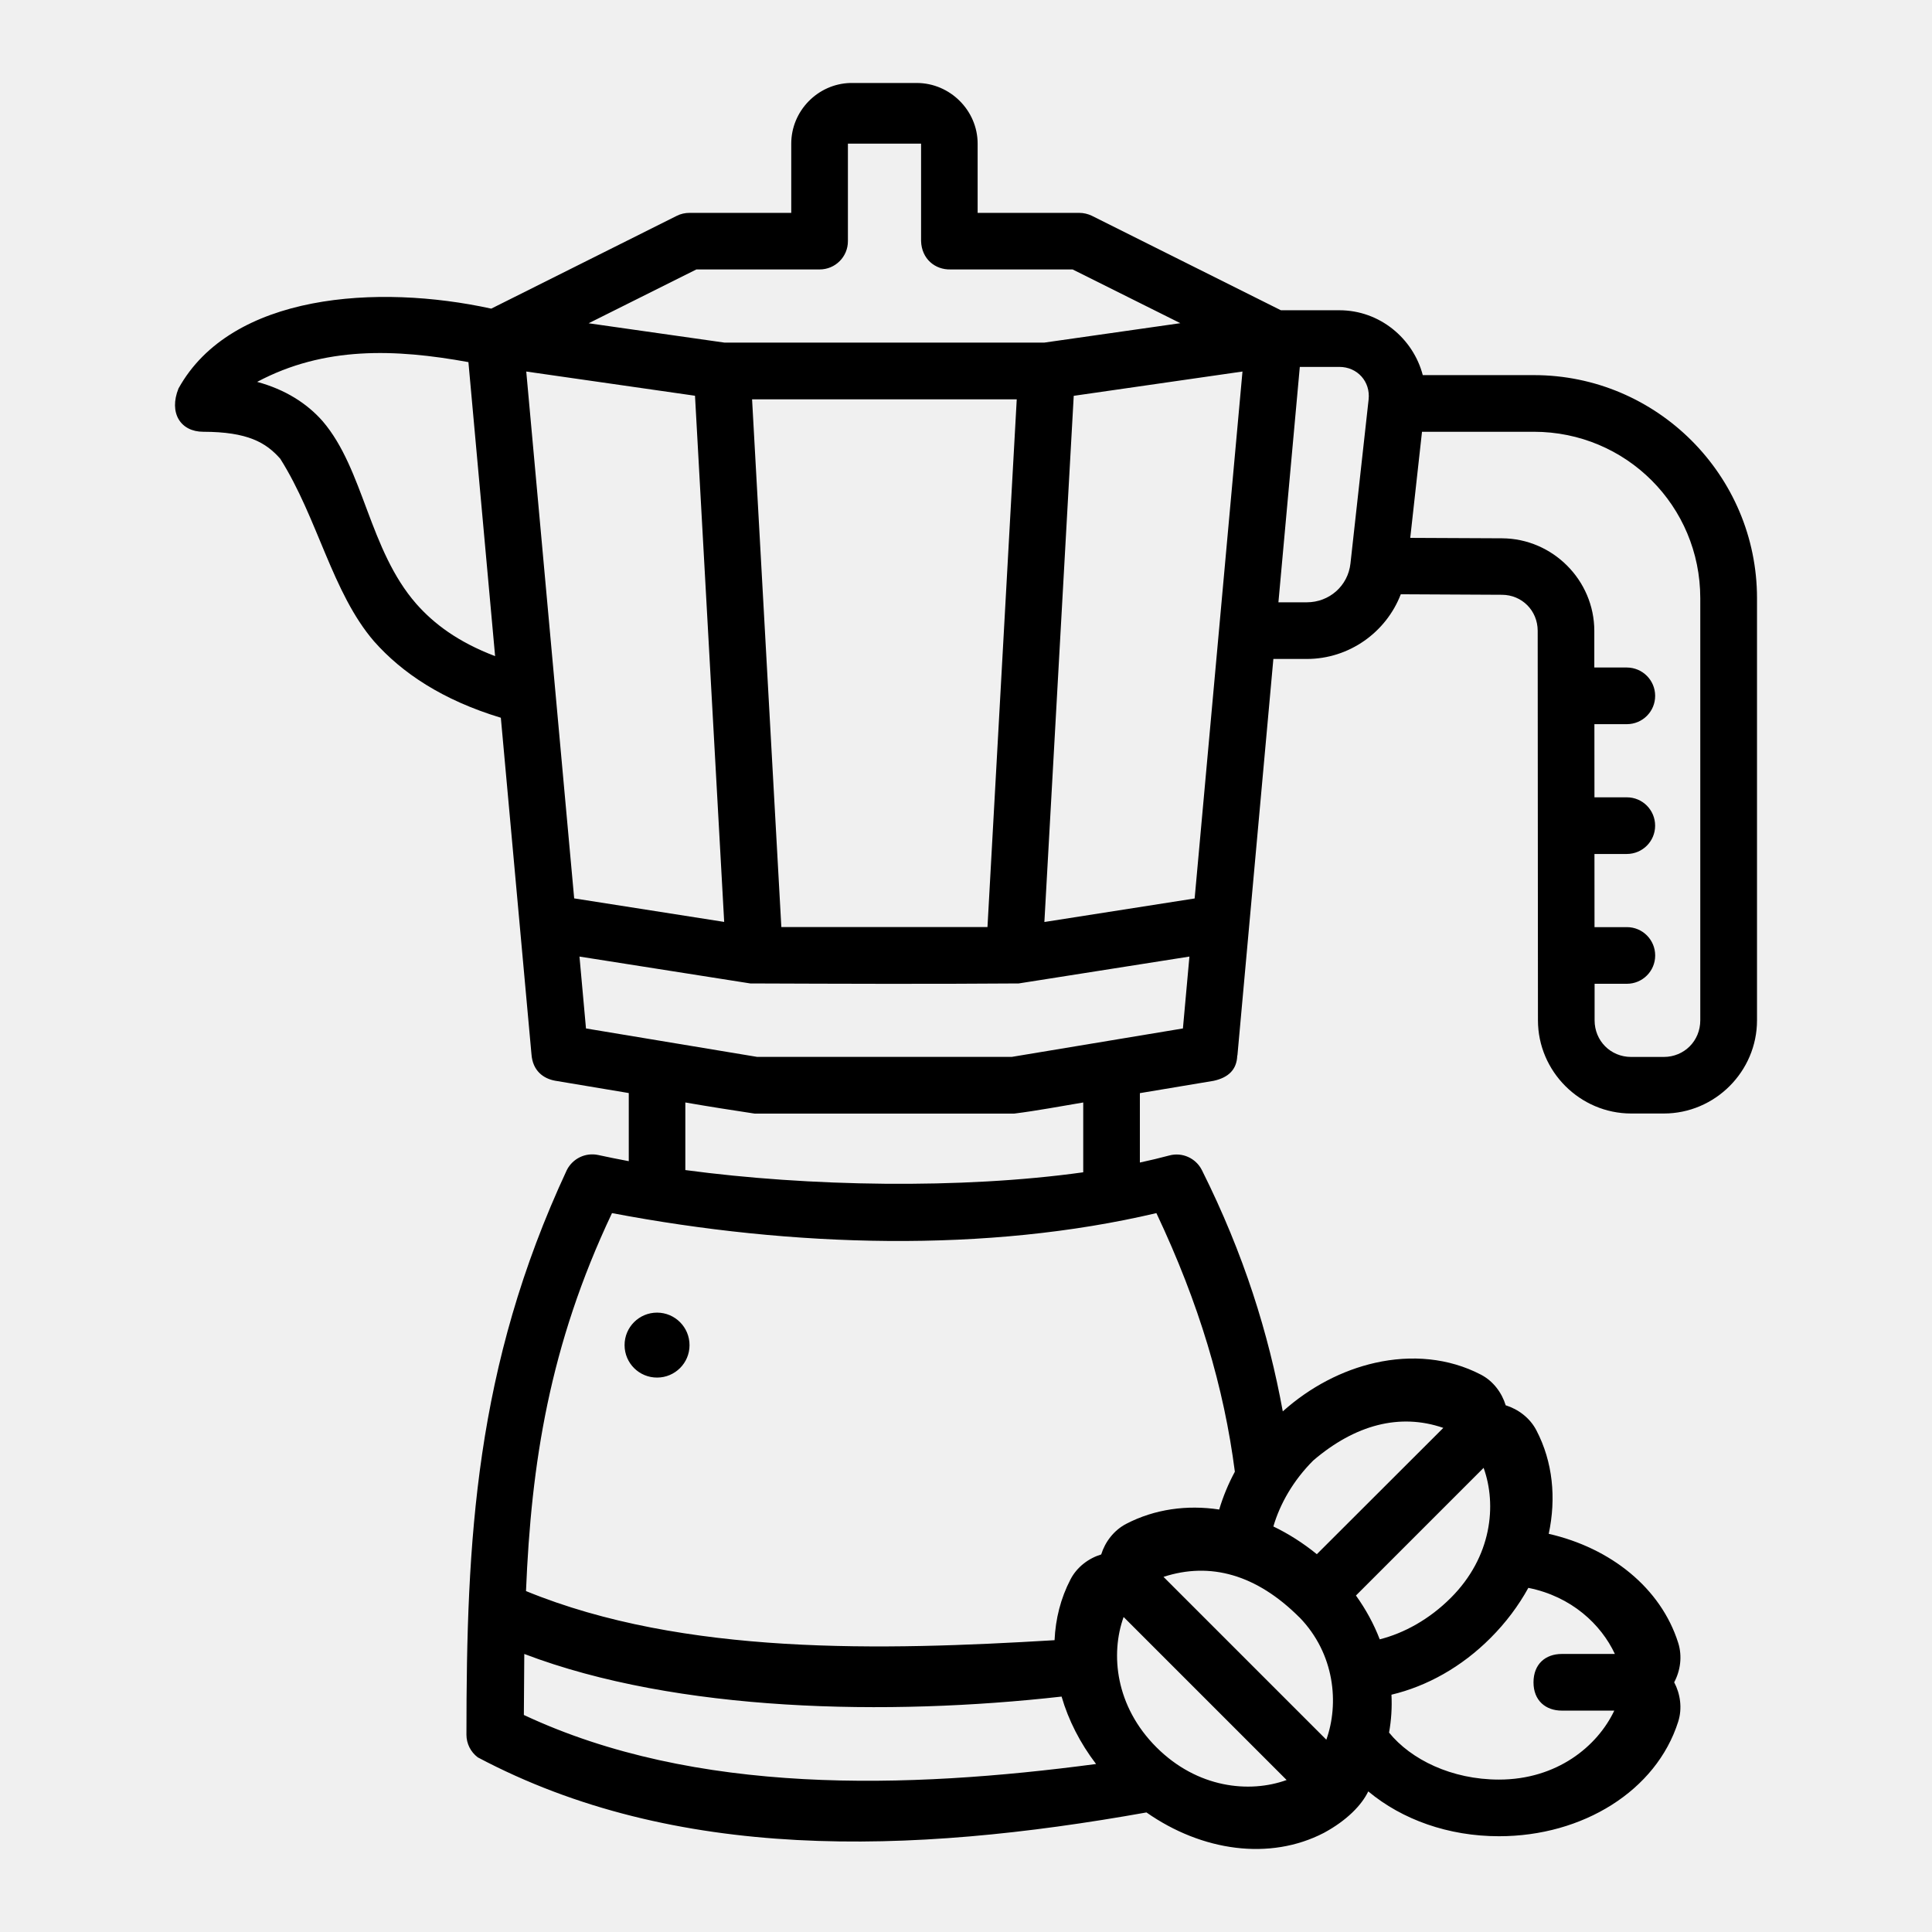
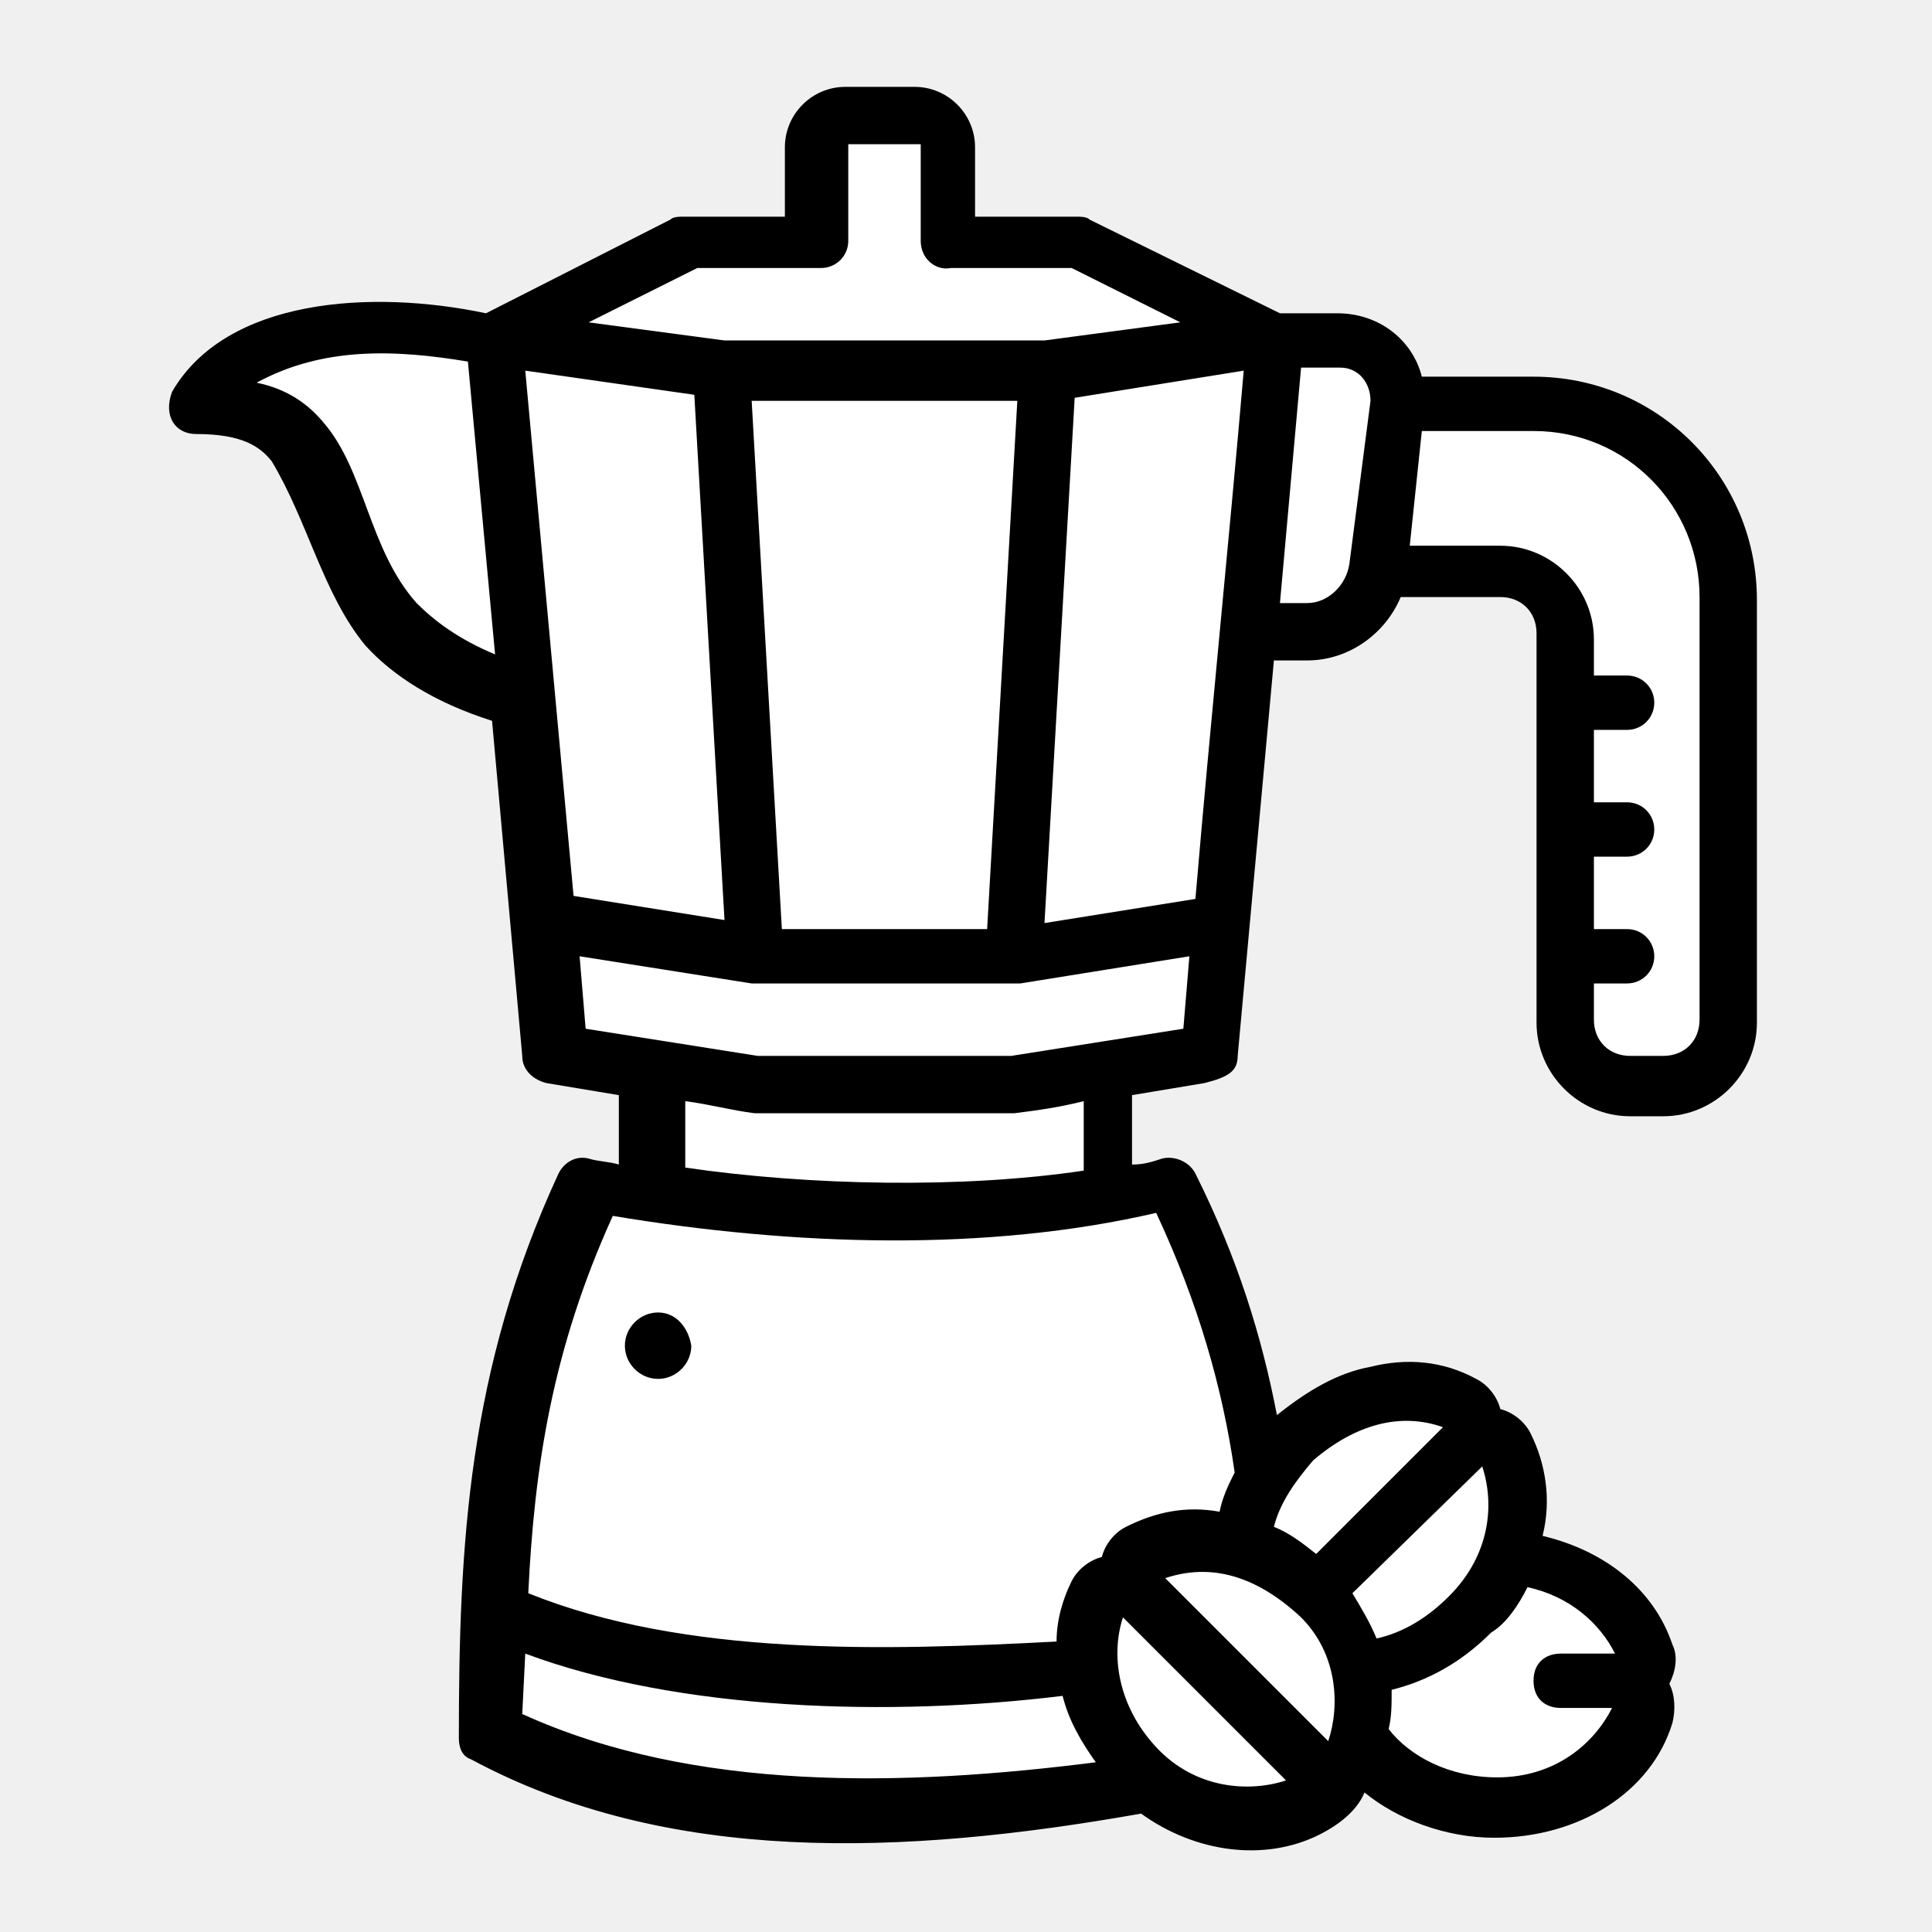
- <svg xmlns="http://www.w3.org/2000/svg" width="64pt" height="64pt" viewBox="0 0 22.578 22.578" version="1.1" id="svg831">
-   <defs id="defs825">
-     <pattern id="EMFhbasepattern" patternUnits="userSpaceOnUse" width="6" height="6" x="0" y="0" />
-     <pattern id="EMFhbasepattern-9" patternUnits="userSpaceOnUse" width="6" height="6" x="0" y="0" />
-     <pattern id="EMFhbasepattern-0" patternUnits="userSpaceOnUse" width="6" height="6" x="0" y="0" />
-     <pattern id="EMFhbasepattern-7" patternUnits="userSpaceOnUse" width="6" height="6" x="0" y="0" />
-     <pattern id="EMFhbasepattern-2" patternUnits="userSpaceOnUse" width="6" height="6" x="0" y="0" />
-     <pattern id="EMFhbasepattern-98" patternUnits="userSpaceOnUse" width="6" height="6" x="0" y="0" />
-     <pattern id="EMFhbasepattern-6" patternUnits="userSpaceOnUse" width="6" height="6" x="0" y="0" />
-     <pattern id="EMFhbasepattern-01" patternUnits="userSpaceOnUse" width="6" height="6" x="0" y="0" />
-     <pattern id="EMFhbasepattern-07" patternUnits="userSpaceOnUse" width="6" height="6" x="0" y="0" />
-     <pattern id="EMFhbasepattern-8" patternUnits="userSpaceOnUse" width="6" height="6" x="0" y="0" />
-     <pattern id="EMFhbasepattern-4" patternUnits="userSpaceOnUse" width="6" height="6" x="0" y="0" />
-     <pattern id="EMFhbasepattern-40" patternUnits="userSpaceOnUse" width="6" height="6" x="0" y="0" />
-     <pattern id="EMFhbasepattern-08" patternUnits="userSpaceOnUse" width="6" height="6" x="0" y="0" />
-     <pattern id="EMFhbasepattern-04" patternUnits="userSpaceOnUse" width="6" height="6" x="0" y="0" />
-     <pattern id="EMFhbasepattern-014" patternUnits="userSpaceOnUse" width="6" height="6" x="0" y="0" />
-     <pattern id="EMFhbasepattern-27" patternUnits="userSpaceOnUse" width="6" height="6" x="0" y="0" />
-     <pattern id="EMFhbasepattern-09" patternUnits="userSpaceOnUse" width="6" height="6" x="0" y="0" />
-     <pattern id="EMFhbasepattern-5" patternUnits="userSpaceOnUse" width="6" height="6" x="0" y="0" />
-     <pattern id="EMFhbasepattern-018" patternUnits="userSpaceOnUse" width="6" height="6" x="0" y="0" />
-   </defs>
-   <g id="layer1" transform="translate(0,-274.4222)">
-     <path id="path3081" style="color:#000000;display:inline;fill:#000000;stroke-width:1;stroke-linecap:round;stroke-linejoin:round;-inkscape-stroke:none" d="m 14.461,286.756 0.42,-4.633 h 0.391 c 0.494,-10e-6 0.927,-0.311 1.098,-0.756 l 1.182,0.006 c 0.235,10e-4 0.417,0.185 0.418,0.42 l 0.003,4.553 c 3.31e-4,0.598 0.492,1.089 1.09,1.089 h 0.381 c 0.598,0 1.089,-0.491 1.089,-1.089 v -4.933 c 0,-1.436 -1.17,-2.607 -2.607,-2.607 h -1.299 c -0.112,-0.429 -0.504,-0.758 -0.974,-0.758 H 14.969 L 12.76,276.944 c -0.046,-0.022 -0.096,-0.034 -0.147,-0.034 h -1.188 v -0.809 c -3e-6,-0.388 -0.323,-0.709 -0.711,-0.709 H 9.955 c -0.006,0 -0.012,-1.5e-4 -0.018,0 h -1.919e-4 c -0.38,0.01 -0.69,0.326 -0.69,0.709 v 0.809 H 8.059 c -0.052,-4.1e-4 -0.103,0.011 -0.149,0.034 l -2.169,1.085 c -1.324,-0.29 -3.039,-0.18 -3.655,0.933 -0.115,0.285 0.023,0.506 0.29,0.506 0.519,10e-4 0.732,0.126 0.899,0.315 0.44,0.697 0.606,1.566 1.097,2.135 0.325,0.367 0.797,0.685 1.481,0.892 l 0.358,3.933 c 0.014,0.192 0.138,0.284 0.277,0.309 l 0.86,0.144 v 0.796 c -0.123,-0.023 -0.242,-0.047 -0.357,-0.072 -0.148,-0.032 -0.299,0.041 -0.367,0.176 -1.073,2.304 -1.173,4.33 -1.173,6.599 2.086e-4,0.104 0.049,0.201 0.132,0.264 2.304,1.222 5.039,1.14 7.815,0.644 0.648,0.454 1.442,0.566 2.073,0.239 0.272,-0.147 0.443,-0.327 0.519,-0.485 0.397,0.331 0.938,0.524 1.528,0.524 0.978,0 1.838,-0.531 2.094,-1.339 0.05,-0.157 0.024,-0.327 -0.047,-0.46 0.072,-0.134 0.097,-0.303 0.047,-0.461 -0.203,-0.642 -0.79,-1.109 -1.513,-1.274 0.089,-0.418 0.048,-0.841 -0.144,-1.209 -0.076,-0.147 -0.214,-0.248 -0.359,-0.293 -0.044,-0.145 -0.144,-0.283 -0.291,-0.359 -0.376,-0.195 -0.81,-0.233 -1.236,-0.137 -0.381,0.086 -0.756,0.279 -1.078,0.567 -0.166,-0.908 -0.452,-1.833 -0.945,-2.819 -0.071,-0.141 -0.231,-0.213 -0.383,-0.171 -0.11,0.029 -0.224,0.057 -0.342,0.082 v -0.811 l 0.862,-0.144 c 0.169,-0.037 0.271,-0.128 0.276,-0.296 z m -3.697,-10.655 v 1.138 c 0.006,0.209 0.164,0.337 0.345,0.332 h 1.426 l 1.259,0.628 -1.59,0.227 H 8.466 l -1.587,-0.226 1.259,-0.629 h 1.439 c 0.184,7.3e-4 0.333,-0.148 0.332,-0.332 v -1.138 z m -5.29,2.552 0.312,3.437 c -0.436,-0.166 -0.716,-0.379 -0.921,-0.611 -0.554,-0.633 -0.611,-1.568 -1.093,-2.133 -0.184,-0.21 -0.439,-0.372 -0.767,-0.461 0.784,-0.417 1.61,-0.387 2.469,-0.231 z m 10.308,2.354 c -0.029,0.262 -0.247,0.454 -0.511,0.454 h -0.331 l 0.25,-2.751 h 0.462 c 0.211,0 0.365,0.172 0.342,0.381 z m -9.632,-2.243 1.972,0.283 0.341,6.149 -1.753,-0.275 z m 8.37,0 c -0.187,2.054 -0.372,4.104 -0.559,6.158 l -1.756,0.275 0.343,-6.149 z m -5.731,0.325 h 3.093 l -0.342,6.167 H 9.131 Z m 7.829,0.379 h 1.307 c 1.078,0 1.945,0.867 1.945,1.945 v 4.933 c 0,0.24 -0.187,0.428 -0.427,0.428 h -0.381 c -0.24,0 -0.427,-0.188 -0.427,-0.428 v -0.427 h 0.378 c 0.182,-3.6e-4 0.33,-0.148 0.33,-0.33 6.63e-4,-0.183 -0.147,-0.332 -0.33,-0.332 h -0.379 l -6.64e-4,-0.855 h 0.379 c 0.182,-3.7e-4 0.33,-0.148 0.33,-0.33 6.62e-4,-0.183 -0.147,-0.332 -0.33,-0.332 h -0.379 l -6.61e-4,-0.855 h 0.38 c 0.183,-3.6e-4 0.331,-0.149 0.33,-0.332 -6.61e-4,-0.182 -0.148,-0.329 -0.33,-0.33 h -0.381 v -0.428 c -3.3e-4,-0.592 -0.486,-1.079 -1.078,-1.082 l -1.073,-0.005 z m -2.718,6.133 -0.076,0.84 -1.998,0.332 H 8.846 l -1.998,-0.332 -0.076,-0.84 1.996,0.314 c 1.039,0.004 2.099,0.008 3.137,0 z m -1.241,1.705 v 0.816 c -1.425,0.199 -3.211,0.167 -4.65,-0.026 v -0.79 c 0.269,0.047 0.539,0.089 0.809,0.13 h 3.035 c 0.27,-0.034 0.538,-0.085 0.807,-0.13 z m 0.855,1.293 c 0.5,1.058 0.79,2.038 0.917,3.022 -0.077,0.143 -0.138,0.291 -0.183,0.442 -0.377,-0.057 -0.754,-0.005 -1.086,0.167 -0.146,0.076 -0.248,0.213 -0.293,0.358 -0.145,0.044 -0.283,0.145 -0.359,0.292 -0.115,0.221 -0.175,0.462 -0.186,0.71 -2.013,0.121 -4.333,0.182 -6.177,-0.574 0.061,-1.49 0.273,-2.87 1.005,-4.417 2.117,0.402 4.382,0.466 6.362,0 z m -5.834,1.163 c -0.211,-7.6e-4 -0.382,0.17 -0.381,0.381 6.619e-4,0.21 0.171,0.379 0.381,0.378 0.209,-6.9e-4 0.378,-0.17 0.378,-0.378 6.62e-4,-0.21 -0.169,-0.38 -0.378,-0.381 z m 9.187,1.347 -1.478,1.476 c -0.16,-0.13 -0.331,-0.239 -0.508,-0.324 0.078,-0.266 0.233,-0.538 0.466,-0.771 0.49,-0.419 1.012,-0.556 1.52,-0.381 z m 0.471,0.467 c 0.156,0.434 0.096,1.04 -0.383,1.519 -0.251,0.251 -0.546,0.413 -0.831,0.485 -0.068,-0.177 -0.161,-0.349 -0.278,-0.512 z m -2.152,1.747 c 0.415,0.428 0.464,1.01 0.314,1.43 l -1.903,-1.903 c 0.544,-0.177 1.085,-0.03 1.589,0.474 z m 2.677,-0.344 c 0.503,0.101 0.848,0.427 1.009,0.772 h -0.621 c -0.19,0 -0.33,0.118 -0.33,0.332 0,0.214 0.144,0.33 0.33,0.33 h 0.614 c -0.197,0.417 -0.67,0.806 -1.347,0.806 -0.555,0 -1.03,-0.235 -1.285,-0.549 0.026,-0.145 0.036,-0.294 0.028,-0.443 0.416,-0.099 0.82,-0.324 1.158,-0.663 0.179,-0.179 0.327,-0.377 0.442,-0.586 z m -4.733,0.339 1.906,1.906 c -0.434,0.157 -1.043,0.096 -1.522,-0.383 -0.479,-0.479 -0.539,-1.088 -0.383,-1.522 z m -7.003,0.433 c 1.788,0.681 4.255,0.726 6.279,0.498 0.08,0.275 0.216,0.543 0.403,0.788 -2.211,0.293 -4.679,0.368 -6.687,-0.573 z" />
+ <svg xmlns="http://www.w3.org/2000/svg" version="1.1" id="svg831" x="0px" y="0px" viewBox="0 0 64 64" style="enable-background:new 0 0 64 64;" xml:space="preserve">
+   <style type="text/css">
+ 	.st0{fill:#FFFFFF;}
+ </style>
+   <g id="coffee" transform="translate(0,-274.4222)">
+     <polygon class="st0" points="31.2,278.2 27.2,278.2 26.8,282.5 22.8,282.5 16.9,285.4 12.5,285.1 8,286.1 7,287.7 9.2,288.3    10.9,291.1 12.5,294.4 15.6,296.8 17.4,297.5 18.7,309.4 21.8,309.9 21.8,313.9 19.5,313.9 17.4,320.4 16.4,327 16.4,331.3    17.4,332.5 23.4,334.2 29.2,334.6 34.6,334 38.2,333.6 41.7,334.6 45,332.9 50.3,334.6 54.1,332.4 54.1,327.5 50.6,325.9 49.8,322    47.1,320.1 43,321.5 41.7,322.2 39.1,313.6 37,314 37,310.3 40.2,308.8 41.2,295 43.8,295.2 46.1,293.3 50,293.2 51.5,294.4    51.9,307.2 52.7,310.3 55.8,310.2 57.3,308.8 57.3,292.9 54.8,288.7 51.5,287.7 45.9,287.7 45.9,286.1 43.8,285.3 41.2,285.2    35.9,282.5 31.6,282.5  " />
+     <path id="path3081" d="   M41,309.4l1.2-13.1h1.1c1.4,0,2.6-0.9,3.1-2.1l3.3,0c0.7,0,1.2,0.5,1.2,1.2l0,12.9c0,1.7,1.4,3.1,3.1,3.1h1.1   c1.7,0,3.1-1.4,3.1-3.1v-14c0-4.1-3.3-7.4-7.4-7.4h-3.7c-0.3-1.2-1.4-2.1-2.8-2.1h-1.9l-6.3-3.1c-0.1-0.1-0.3-0.1-0.4-0.1h-3.4   v-2.3c0-1.1-0.9-2-2-2h-2.2c0,0,0,0-0.1,0h0c-1.1,0-2,0.9-2,2v2.3h-3.4c-0.1,0-0.3,0-0.4,0.1l-6.1,3.1c-3.8-0.8-8.6-0.5-10.4,2.6   c-0.3,0.8,0.1,1.4,0.8,1.4c1.5,0,2.1,0.4,2.5,0.9c1.2,2,1.7,4.4,3.1,6.1c0.9,1,2.3,1.9,4.2,2.5l1,11.1c0,0.5,0.4,0.8,0.8,0.9   l2.4,0.4v2.3c-0.3-0.1-0.7-0.1-1-0.2c-0.4-0.1-0.8,0.1-1,0.5c-3,6.5-3.3,12.3-3.3,18.7c0,0.3,0.1,0.6,0.4,0.7   c6.5,3.5,14.3,3.2,22.2,1.8c1.8,1.3,4.1,1.6,5.9,0.7c0.8-0.4,1.3-0.9,1.5-1.4c1.1,0.9,2.7,1.5,4.3,1.5c2.8,0,5.2-1.5,5.9-3.8   c0.1-0.4,0.1-0.9-0.1-1.3c0.2-0.4,0.3-0.9,0.1-1.3c-0.6-1.8-2.2-3.1-4.3-3.6c0.3-1.2,0.1-2.4-0.4-3.4c-0.2-0.4-0.6-0.7-1-0.8   c-0.1-0.4-0.4-0.8-0.8-1c-1.1-0.6-2.3-0.7-3.5-0.4c-1.1,0.2-2.1,0.8-3.1,1.6c-0.5-2.6-1.3-5.2-2.7-8c-0.2-0.4-0.7-0.6-1.1-0.5   c-0.3,0.1-0.6,0.2-1,0.2v-2.3l2.4-0.4C40.7,310.1,41,309.9,41,309.4L41,309.4z M30.5,279.2v3.2c0,0.6,0.5,1,1,0.9h4l3.6,1.8   l-4.5,0.6H24l-4.5-0.6l3.6-1.8h4.1c0.5,0,0.9-0.4,0.9-0.9v-3.2H30.5z M15.5,286.4l0.9,9.7c-1.2-0.5-2-1.1-2.6-1.7   c-1.6-1.8-1.7-4.4-3.1-6c-0.5-0.6-1.2-1.1-2.2-1.3C10.7,285.9,13.1,286,15.5,286.4z M44.7,293.1c-0.1,0.7-0.7,1.3-1.4,1.3h-0.9   l0.7-7.8h1.3c0.6,0,1,0.5,1,1.1L44.7,293.1z M17.4,286.7l5.6,0.8l1,17.4l-5-0.8L17.4,286.7z M41.2,286.7   c-0.5,5.8-1.1,11.6-1.6,17.5l-5,0.8l1-17.4L41.2,286.7z M24.9,287.7h8.8l-1,17.5h-6.8L24.9,287.7z M47.1,288.7h3.7   c3.1,0,5.5,2.5,5.5,5.5v14c0,0.7-0.5,1.2-1.2,1.2H54c-0.7,0-1.2-0.5-1.2-1.2V307h1.1c0.5,0,0.9-0.4,0.9-0.9c0-0.5-0.4-0.9-0.9-0.9   h-1.1l0-2.4h1.1c0.5,0,0.9-0.4,0.9-0.9c0-0.5-0.4-0.9-0.9-0.9h-1.1l0-2.4h1.1c0.5,0,0.9-0.4,0.9-0.9c0-0.5-0.4-0.9-0.9-0.9h-1.1   v-1.2c0-1.7-1.4-3.1-3.1-3.1l-3,0L47.1,288.7z M39.4,306.1l-0.2,2.4l-5.7,0.9h-8.4l-5.7-0.9l-0.2-2.4l5.7,0.9c2.9,0,5.9,0,8.9,0   L39.4,306.1z M35.9,310.9v2.3c-4,0.6-9.1,0.5-13.2-0.1v-2.2c0.8,0.1,1.5,0.3,2.3,0.4h8.6C34.4,311.2,35.1,311.1,35.9,310.9   L35.9,310.9z M38.3,314.6c1.4,3,2.2,5.8,2.6,8.6c-0.2,0.4-0.4,0.8-0.5,1.3c-1.1-0.2-2.1,0-3.1,0.5c-0.4,0.2-0.7,0.6-0.8,1   c-0.4,0.1-0.8,0.4-1,0.8c-0.3,0.6-0.5,1.3-0.5,2c-5.7,0.3-12.3,0.5-17.5-1.6c0.2-4.2,0.8-8.1,2.8-12.5   C26.3,315.7,32.7,315.9,38.3,314.6L38.3,314.6z M21.8,317.9c-0.6,0-1.1,0.5-1.1,1.1c0,0.6,0.5,1.1,1.1,1.1c0.6,0,1.1-0.5,1.1-1.1   C22.8,318.4,22.4,317.9,21.8,317.9z M47.8,321.7l-4.2,4.2c-0.5-0.4-0.9-0.7-1.4-0.9c0.2-0.8,0.7-1.5,1.3-2.2   C44.9,321.6,46.4,321.2,47.8,321.7z M49.1,323c0.4,1.2,0.3,2.9-1.1,4.3c-0.7,0.7-1.5,1.2-2.4,1.4c-0.2-0.5-0.5-1-0.8-1.5L49.1,323z    M43.1,328c1.2,1.2,1.3,2.9,0.9,4.1l-5.4-5.4C40.1,326.2,41.6,326.6,43.1,328z M50.6,327c1.4,0.3,2.4,1.2,2.9,2.2h-1.8   c-0.5,0-0.9,0.3-0.9,0.9c0,0.6,0.4,0.9,0.9,0.9h1.7c-0.6,1.2-1.9,2.3-3.8,2.3c-1.6,0-2.9-0.7-3.6-1.6c0.1-0.4,0.1-0.8,0.1-1.3   c1.2-0.3,2.3-0.9,3.3-1.9C49.9,328.2,50.3,327.6,50.6,327L50.6,327z M37.2,328l5.4,5.4c-1.2,0.4-3,0.3-4.3-1.1   C37,330.9,36.8,329.2,37.2,328z M17.4,329.2c5.1,1.9,12.1,2.1,17.8,1.4c0.2,0.8,0.6,1.5,1.1,2.2c-6.3,0.8-13.3,1-19-1.6L17.4,329.2   z" />
  </g>
</svg>
